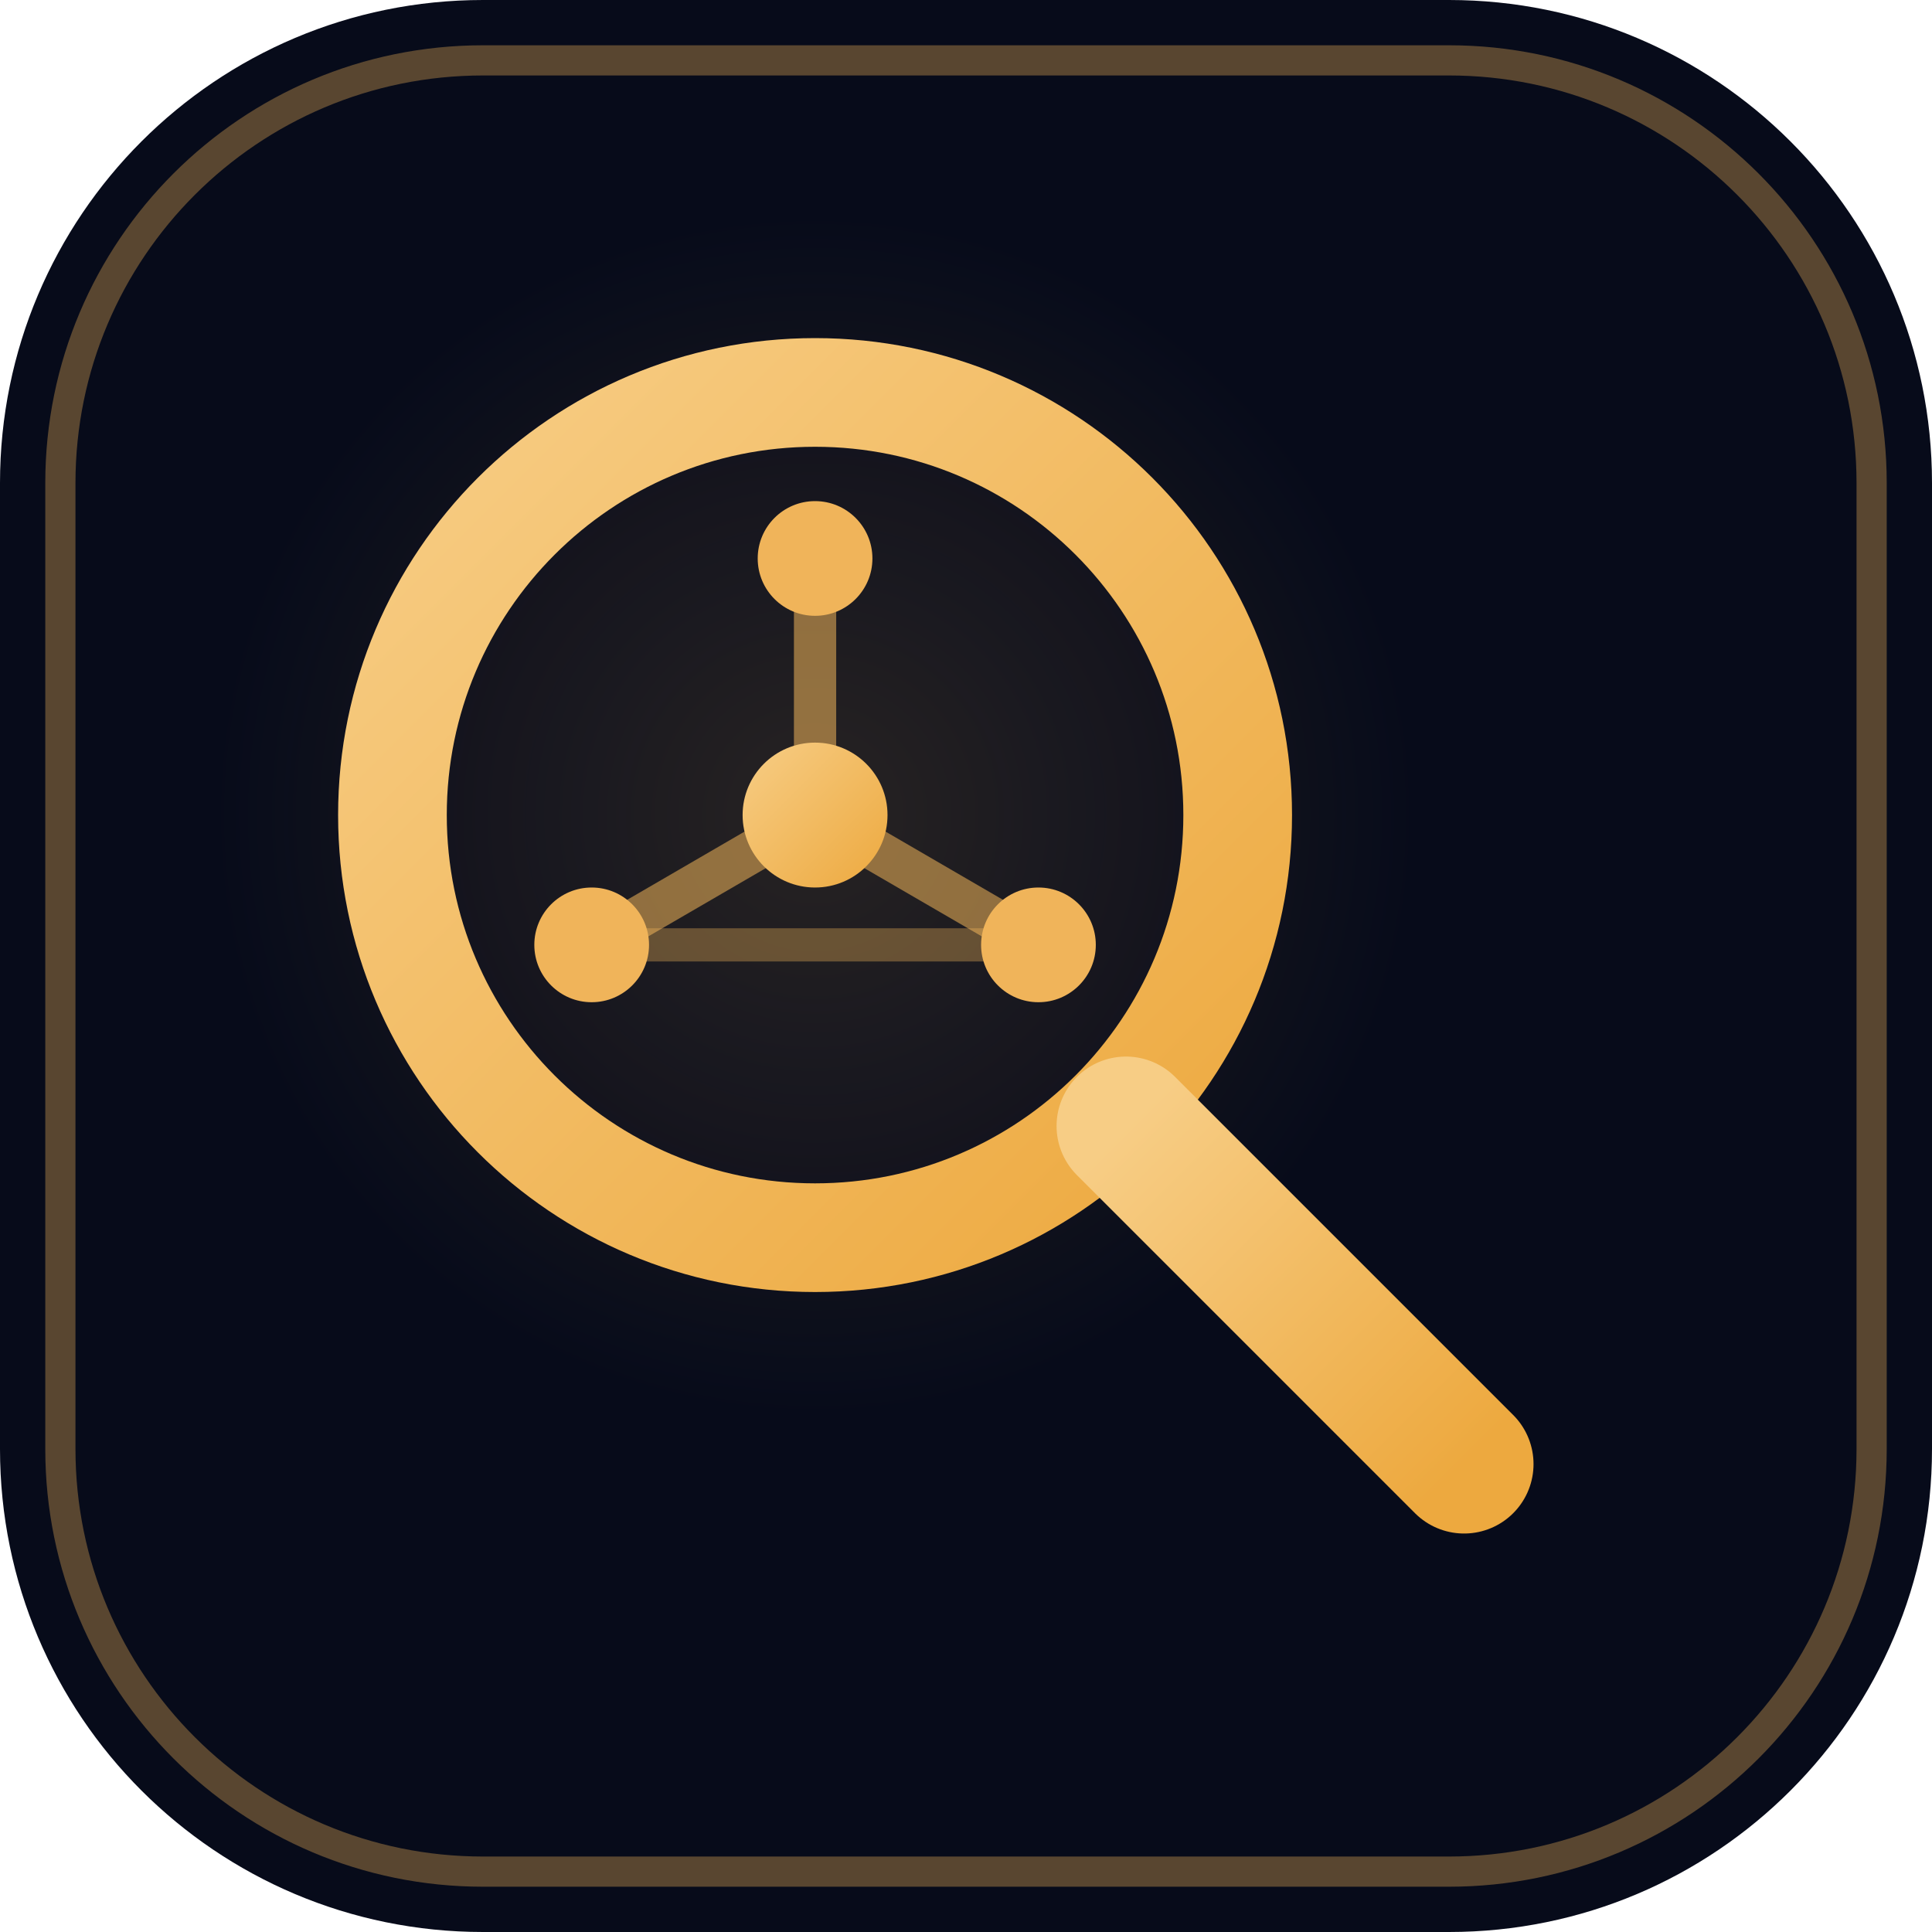
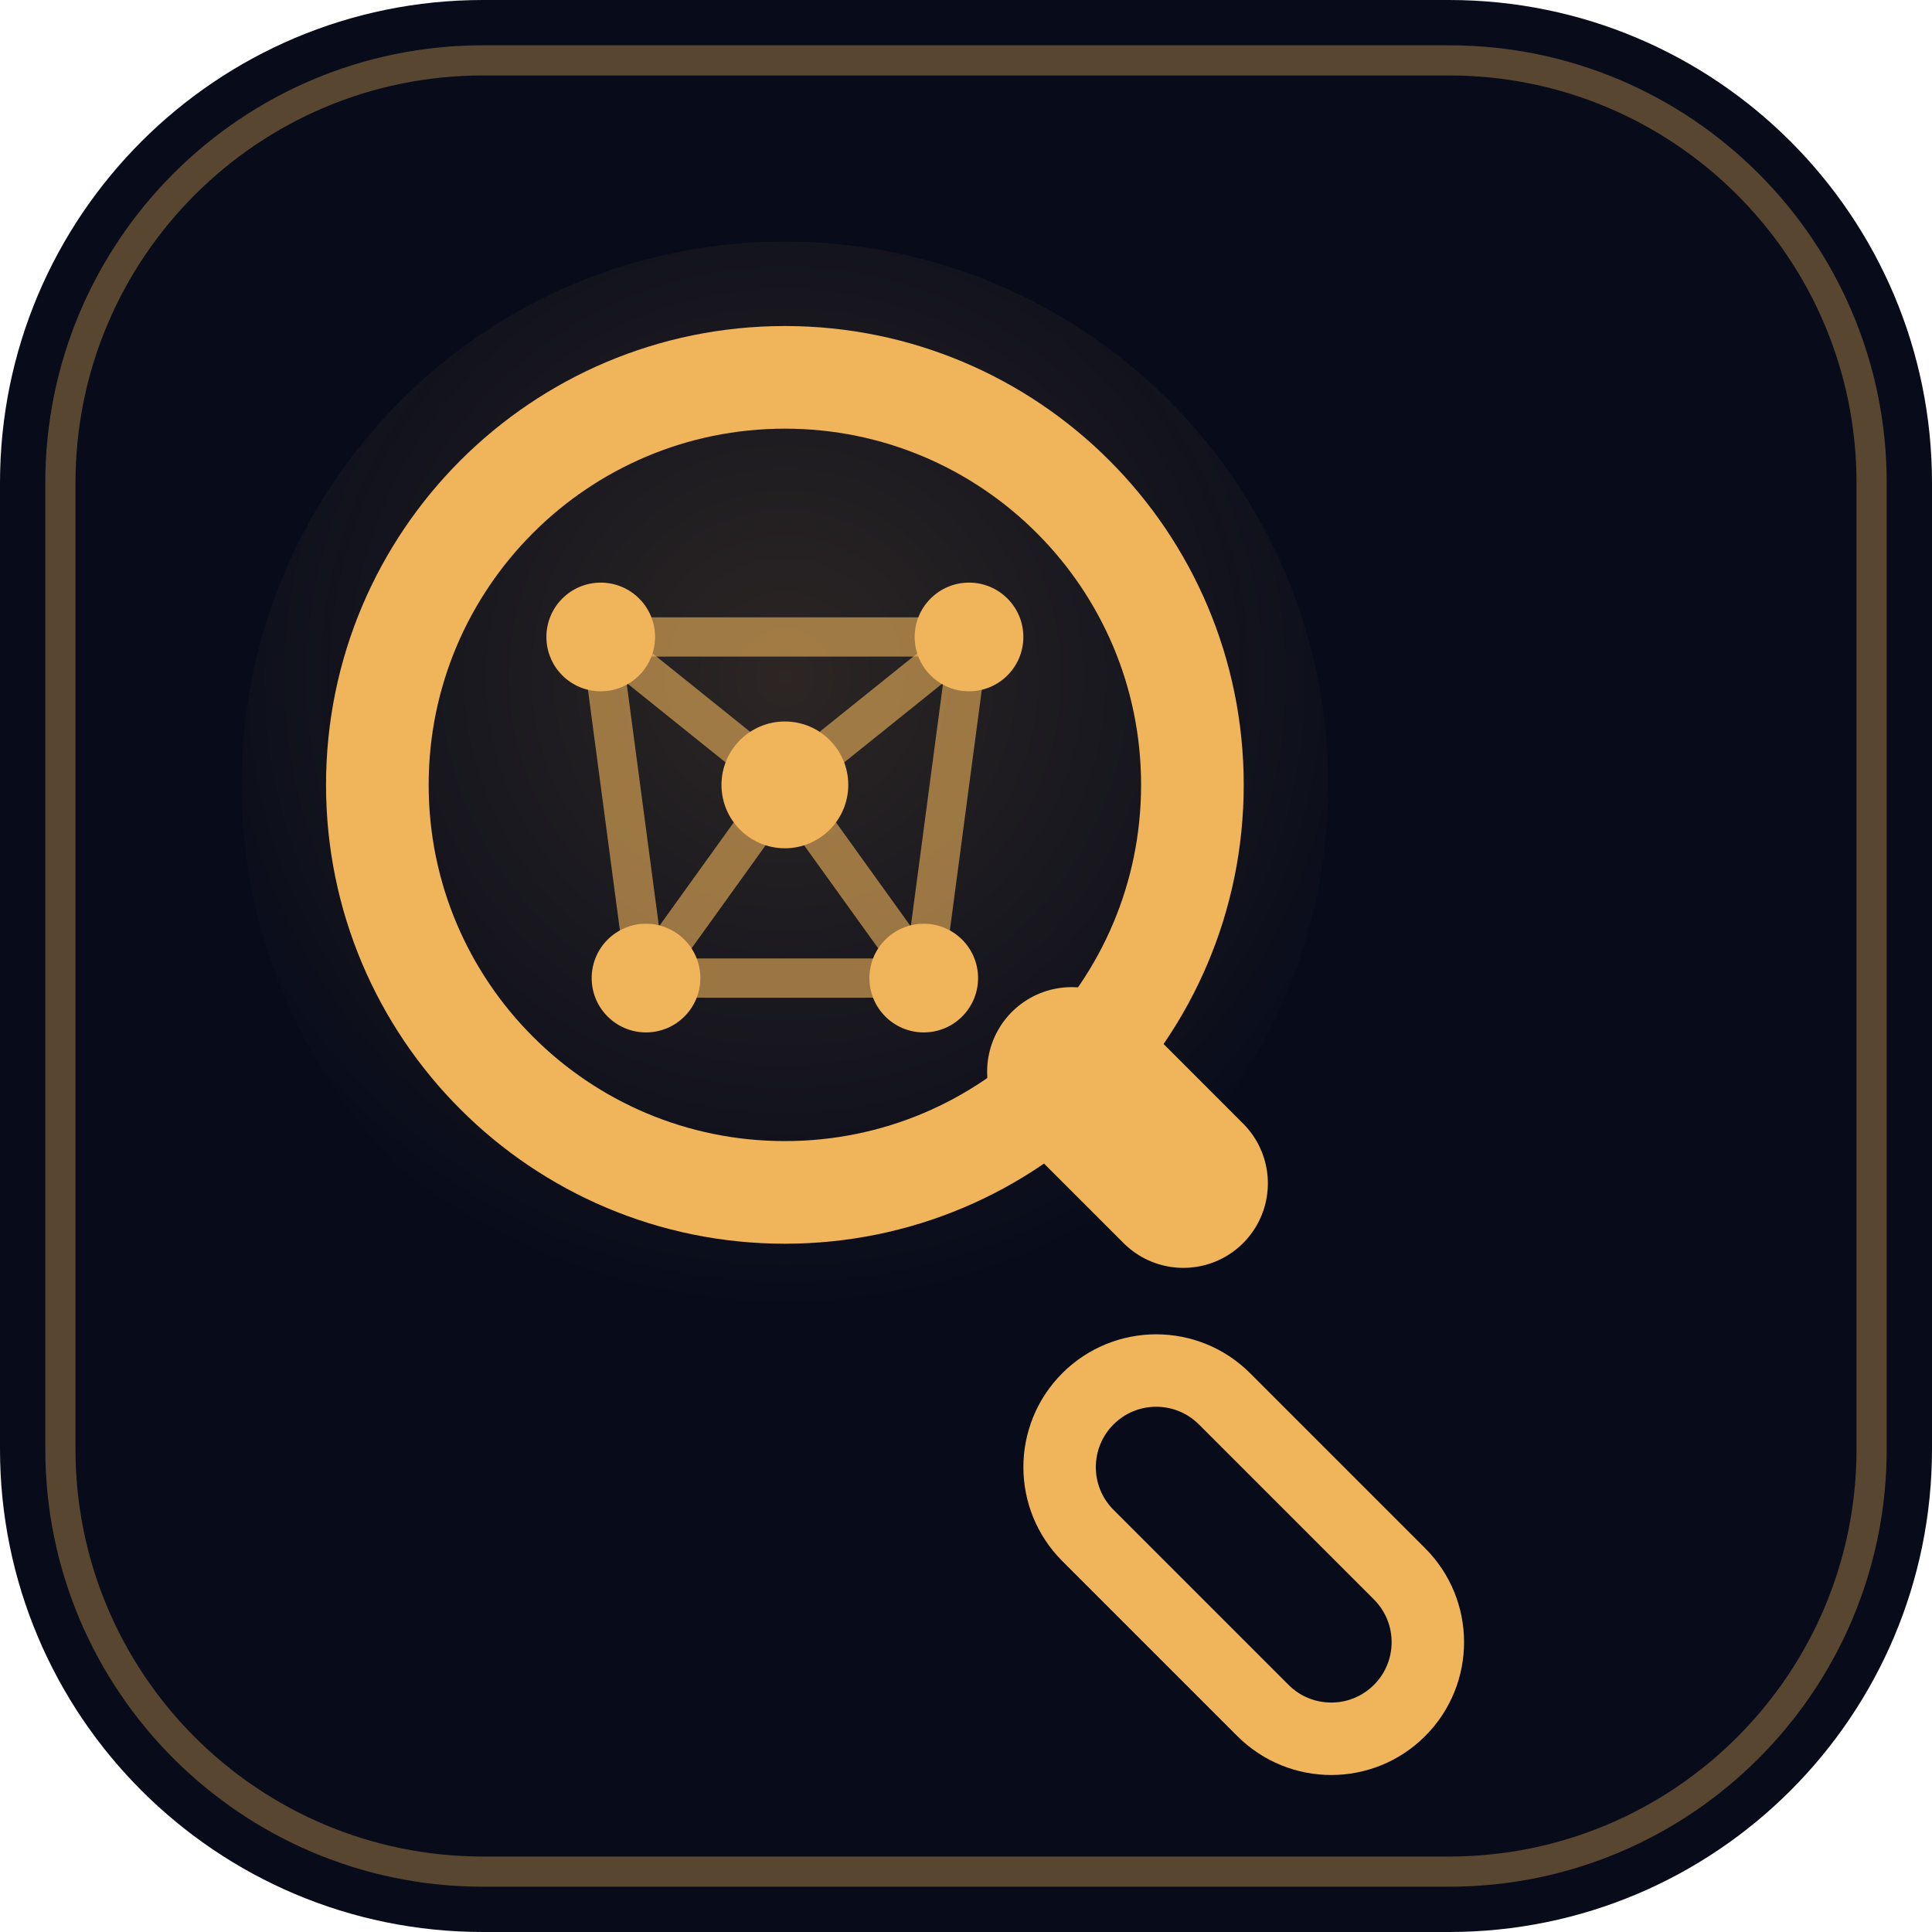
<svg xmlns="http://www.w3.org/2000/svg" viewBox="0 0 64 64" fill="none">
  <defs>
-     <linearGradient id="amber" x1="0" y1="0" x2="1" y2="1">
-       <stop offset="0" stop-color="#f7cd85" />
-       <stop offset="1" stop-color="#eda93f" />
-     </linearGradient>
-     <radialGradient id="lensshine" cx="0.5" cy="0.5" r="0.5">
-       <stop offset="0" stop-color="#f0b45a" stop-opacity="0.14" />
+     <radialGradient id="lensshine" cx="0.5" cy="0.4" r="0.6">
+       <stop offset="0" stop-color="#f0b45a" stop-opacity="0.16" />
      <stop offset="1" stop-color="#f0b45a" stop-opacity="0" />
    </radialGradient>
  </defs>
  <rect width="64" height="64" rx="16" fill="#070b1a" />
  <rect x="2" y="2" width="60" height="60" rx="14" stroke="#f0b45a" stroke-opacity="0.35" stroke-width="1" />
-   <circle cx="27" cy="27" r="20" fill="url(#lensshine)" />
-   <circle cx="27" cy="27" r="14" stroke="url(#amber)" stroke-width="3.6" />
-   <g stroke="#f0b45a" stroke-opacity="0.55" stroke-width="1.4">
-     <line x1="27" y1="27" x2="27" y2="18.5" />
-     <line x1="27" y1="27" x2="19.6" y2="31.3" />
-     <line x1="27" y1="27" x2="34.4" y2="31.3" />
+   <circle cx="26" cy="26" r="18" fill="url(#lensshine)" />
+   <g stroke="#f0b45a" stroke-opacity="0.6" stroke-width="1.3">
+     <line x1="26" y1="26" x2="19.9" y2="21.1" />
+     <line x1="26" y1="26" x2="32.1" y2="21.1" />
+     <line x1="26" y1="26" x2="21.4" y2="32.4" />
+     <line x1="26" y1="26" x2="30.6" y2="32.4" />
+     <line x1="19.9" y1="21.1" x2="32.1" y2="21.1" />
+     <line x1="19.9" y1="21.1" x2="21.4" y2="32.4" />
+     <line x1="32.1" y1="21.1" x2="30.6" y2="32.4" />
+     <line x1="21.4" y1="32.4" x2="30.6" y2="32.4" />
  </g>
-   <line x1="19.6" y1="31.3" x2="34.4" y2="31.3" stroke="#f0b45a" stroke-opacity="0.35" stroke-width="1.1" />
-   <circle cx="27" cy="27" r="2.4" fill="url(#amber)" />
-   <circle cx="27" cy="18.5" r="1.9" fill="#f0b45a" />
-   <circle cx="19.6" cy="31.3" r="1.9" fill="#f0b45a" />
-   <circle cx="34.4" cy="31.3" r="1.9" fill="#f0b45a" />
-   <line x1="37.3" y1="37.3" x2="48.5" y2="48.5" stroke="url(#amber)" stroke-width="4.6" stroke-linecap="round" />
+   <circle cx="26" cy="26" r="2.1" fill="#f0b45a" />
+   <circle cx="19.9" cy="21.1" r="1.8" fill="#f0b45a" />
+   <circle cx="32.1" cy="21.1" r="1.8" fill="#f0b45a" />
+   <circle cx="21.4" cy="32.4" r="1.8" fill="#f0b45a" />
+   <circle cx="30.6" cy="32.4" r="1.8" fill="#f0b45a" />
+   <circle cx="26" cy="26" r="13.5" stroke="#f0b45a" stroke-width="3.4" />
+   <line x1="35.5" y1="35.5" x2="39.2" y2="39.2" stroke="#f0b45a" stroke-width="5.6" stroke-linecap="round" />
+   <rect x="38" y="44.2" width="6.4" height="14.6" rx="3.2" transform="rotate(-45 41.2 51.5)" stroke="#f0b45a" stroke-width="2.4" />
</svg>
